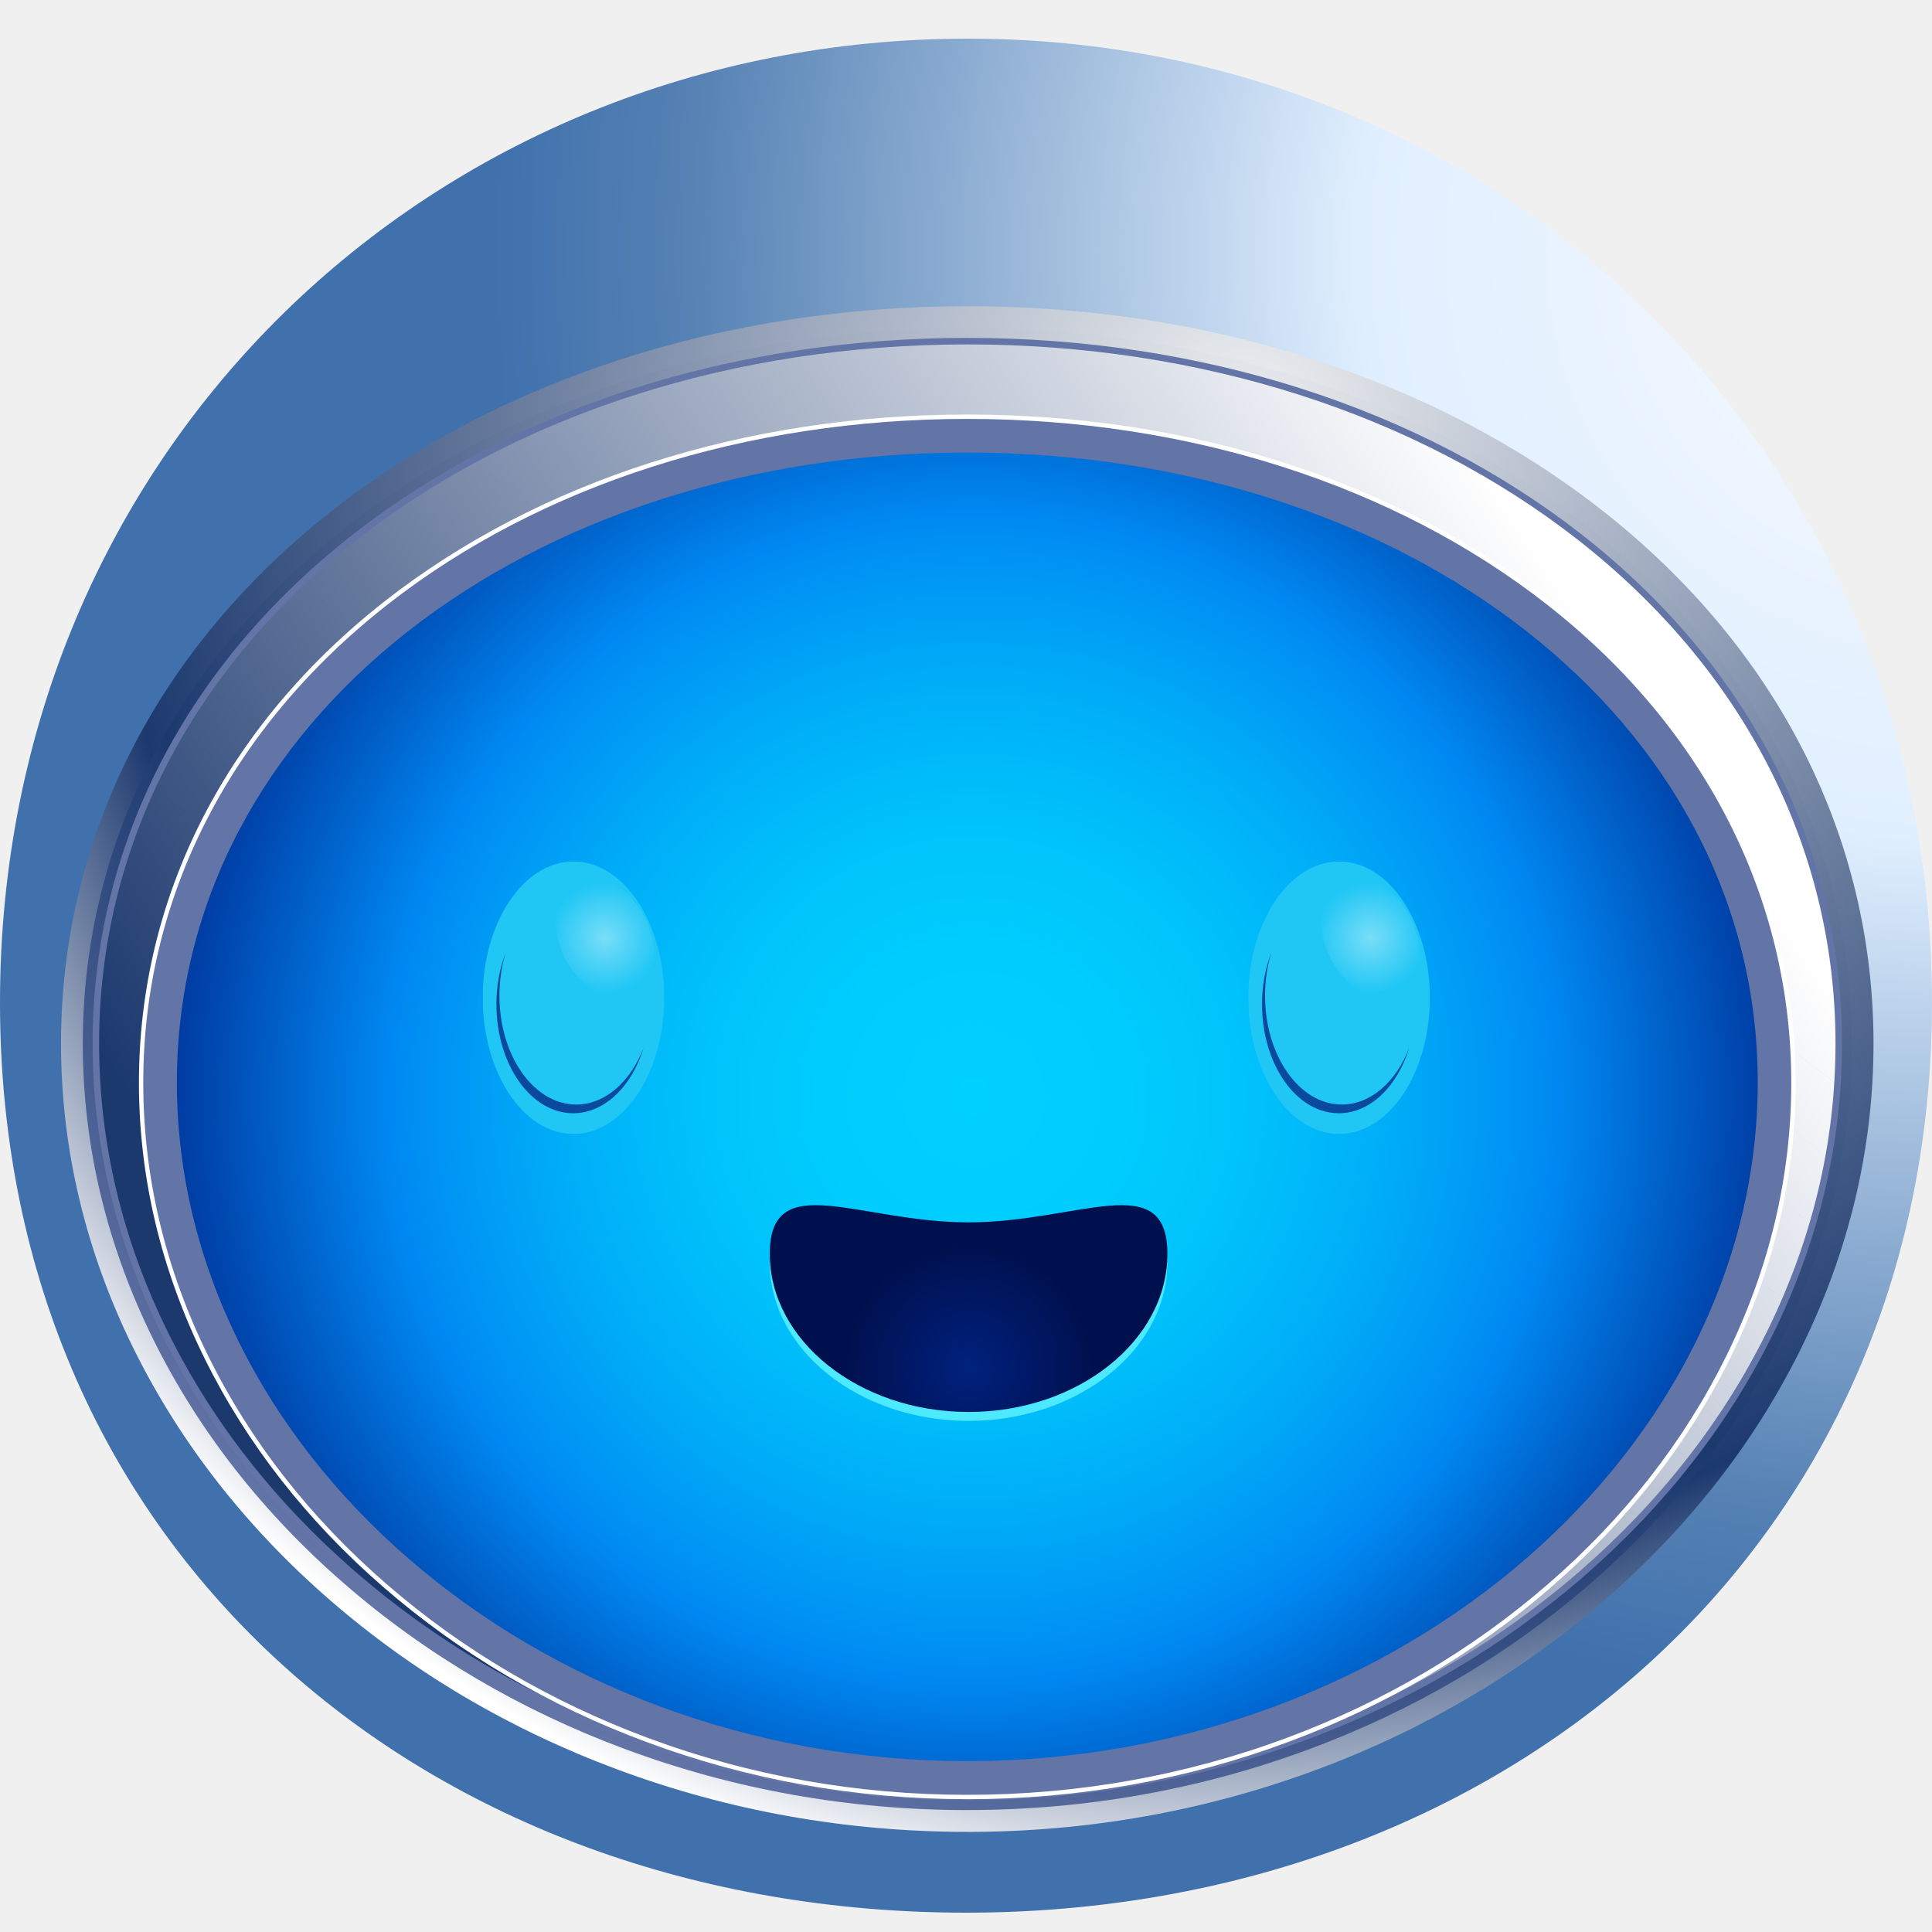
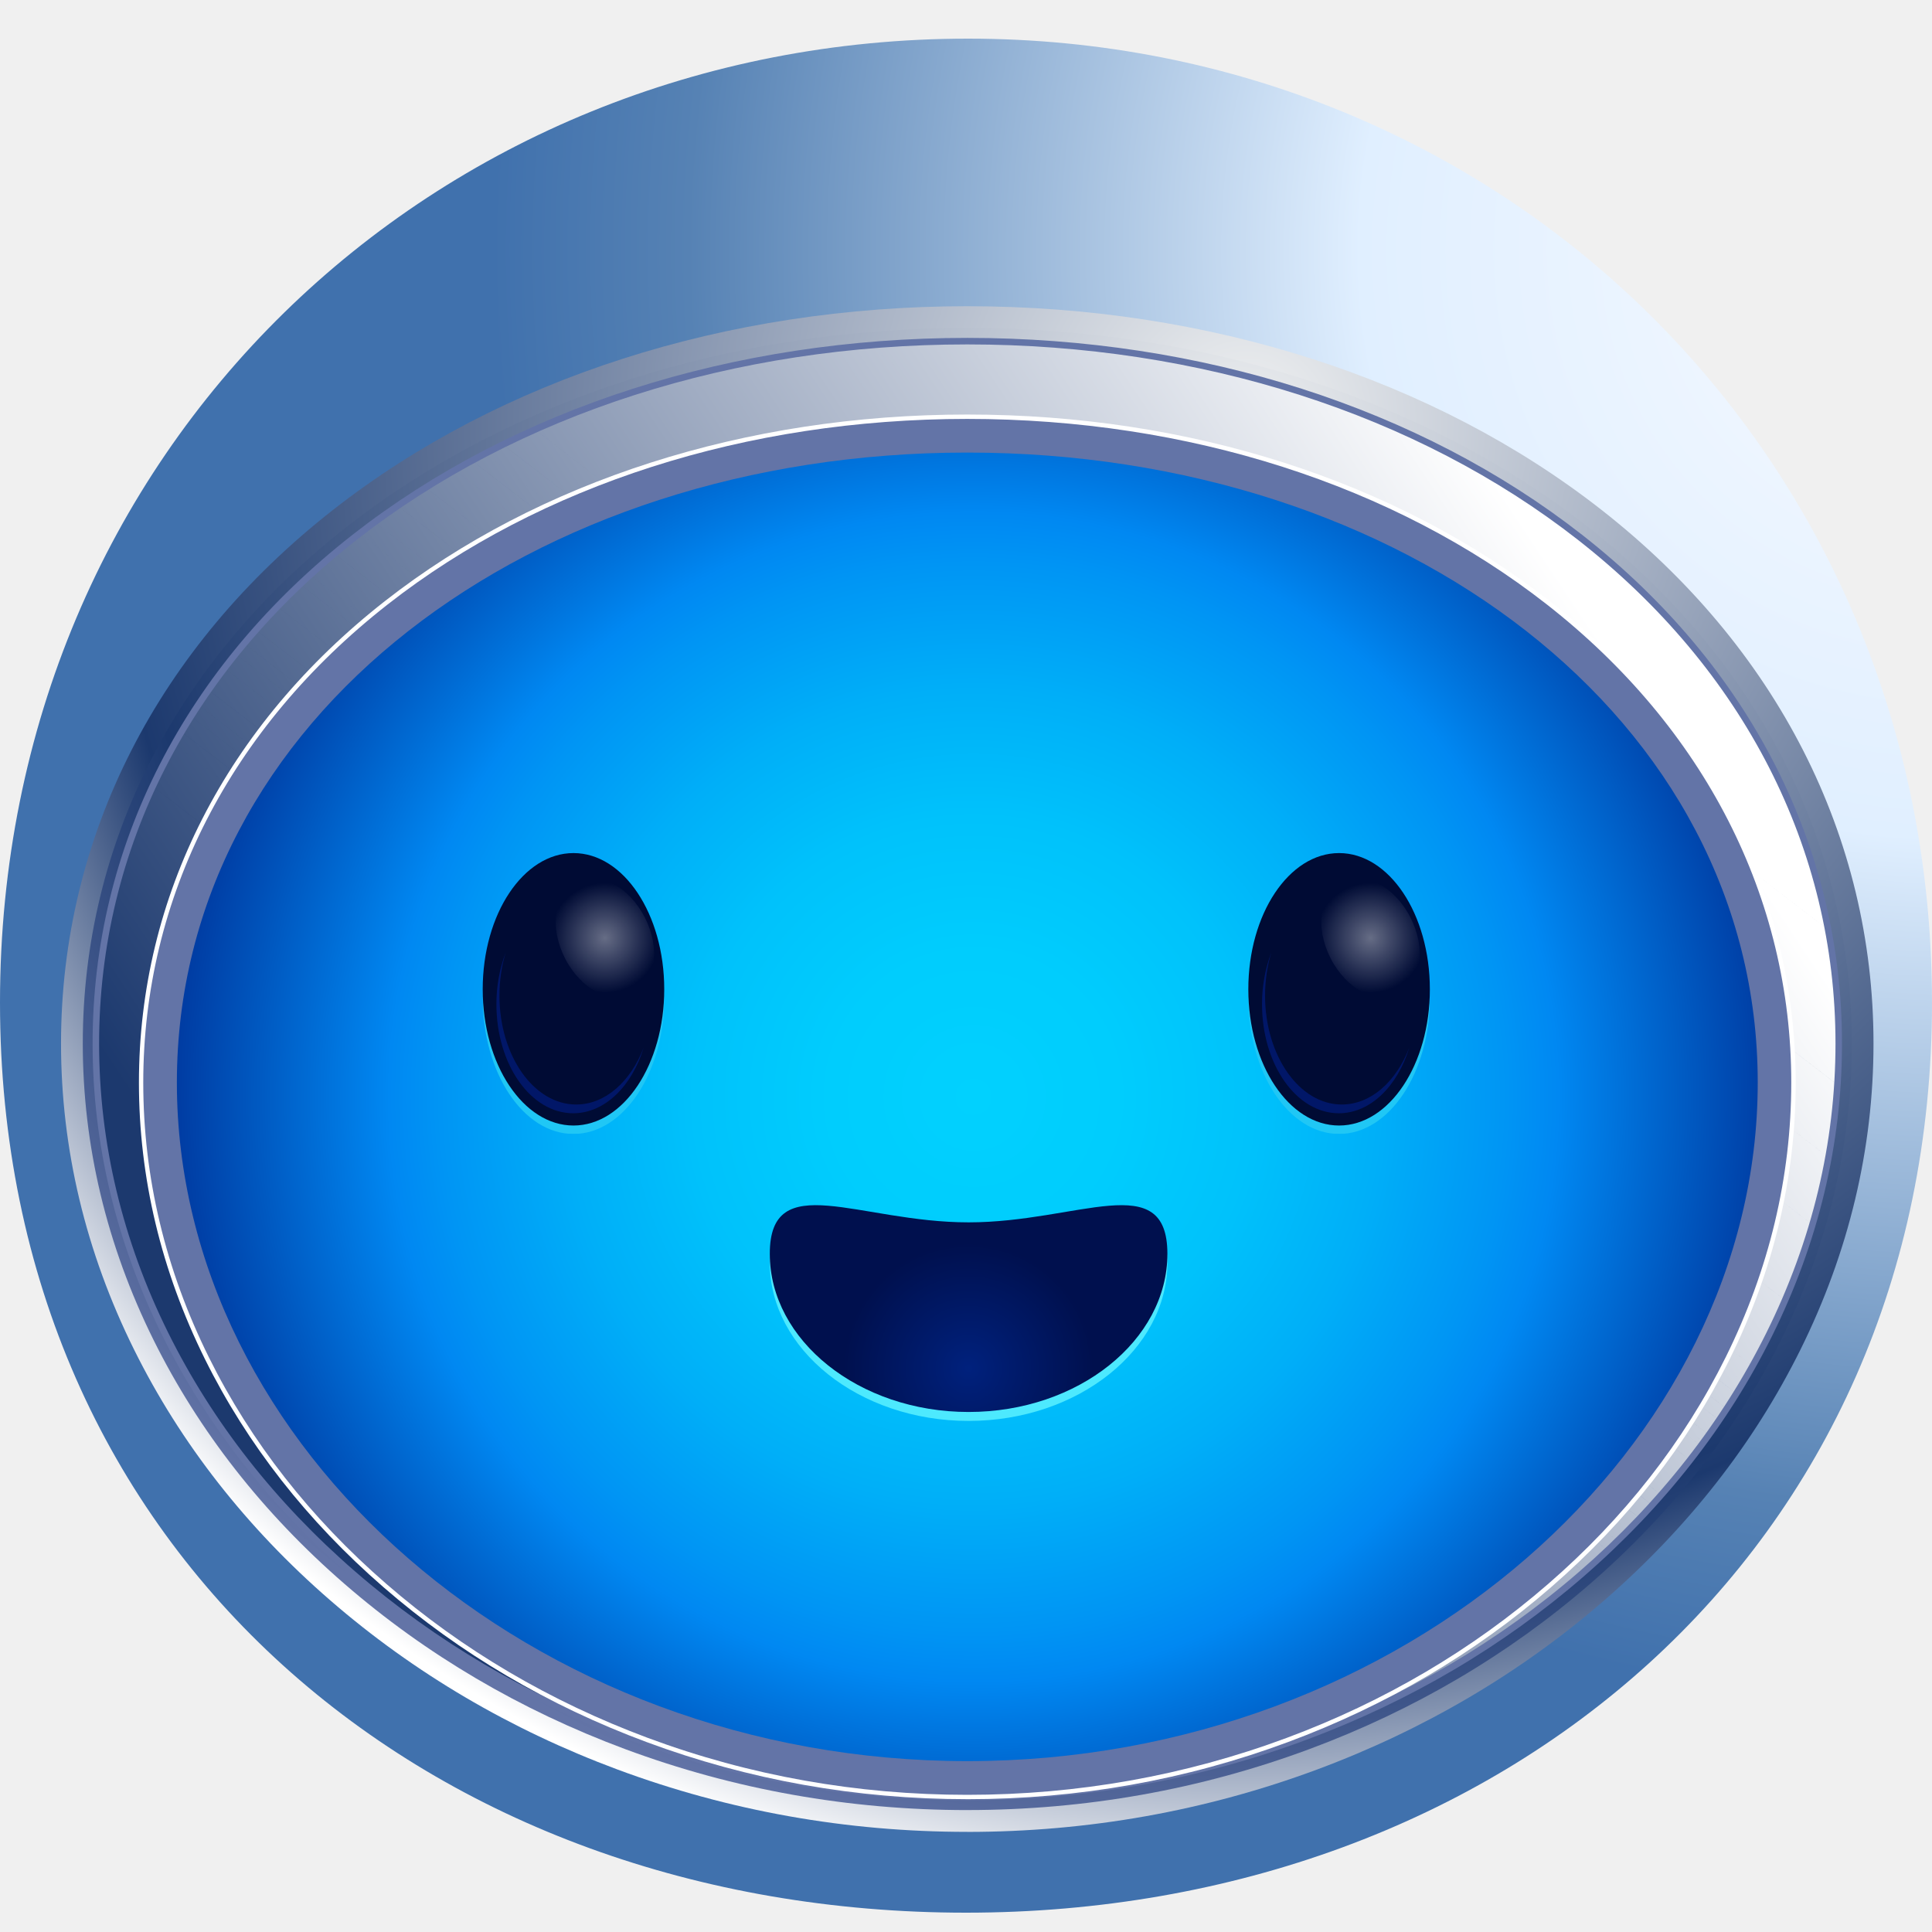
<svg xmlns="http://www.w3.org/2000/svg" xmlns:xlink="http://www.w3.org/1999/xlink" width="100" height="100">
  <defs>
    <radialGradient id="a" cx="100.758%" cy="11.323%" r="77.553%" fx="100.758%" fy="11.323%" gradientTransform="matrix(.97 0 0 1 .03 0)">
      <stop offset="0%" stop-color="#F8FAFF" />
      <stop offset="40.366%" stop-color="#E0EFFF" />
      <stop offset="86.53%" stop-color="#5682B4" />
      <stop offset="100%" stop-color="#4071AD" />
    </radialGradient>
    <radialGradient id="b" cx="65.35%" cy="7.927%" r="96.84%" fx="65.35%" fy="7.927%" gradientTransform="matrix(.8418 0 0 1 .103 0)">
      <stop offset="0%" stop-color="#F1F2F2" />
      <stop offset="77%" stop-color="#1C396E" />
      <stop offset="100%" stop-color="#FFF" />
    </radialGradient>
    <radialGradient id="c" cx="65.348%" cy="7.926%" r="96.917%" fx="65.348%" fy="7.926%" gradientTransform="matrix(.8378 0 0 1 .106 0)">
      <stop offset="0%" stop-color="#F1F2F2" />
      <stop offset="77%" stop-color="#1C396E" />
      <stop offset="100%" stop-color="#6374A7" />
    </radialGradient>
    <radialGradient id="i" cx="50.383%" cy="49.228%" r="65.216%" fx="50.383%" fy="49.228%" gradientTransform="matrix(.8277 0 0 1 .087 0)">
      <stop offset="0%" stop-color="#01D1FE" />
      <stop offset="17%" stop-color="#00CDFD" />
      <stop offset="33%" stop-color="#00C2FB" />
      <stop offset="48%" stop-color="#00AFF8" />
      <stop offset="63%" stop-color="#0095F4" />
      <stop offset="69%" stop-color="#0088F2" />
      <stop offset="100%" stop-color="#002A90" />
    </radialGradient>
    <radialGradient id="j" cx="50%" cy="78.872%" r="60.493%" fx="50%" fy="78.872%" gradientTransform="matrix(.5202 0 0 1 .24 0)">
      <stop offset="0%" stop-color="#00217D" />
      <stop offset="100%" stop-color="#00104E" />
-     </radialGradient>
-     <radialGradient id="m" cx="50%" cy="-352.347%" r="0%" fx="50%" fy="-352.347%" gradientTransform="matrix(1 0 0 .6663 0 -1.176)">
-       <stop offset="0%" stop-color="#001F5C" />
-       <stop offset="100%" stop-color="#000B34" />
    </radialGradient>
    <radialGradient id="n" cx="50.009%" cy="50.02%" r="61.246%" fx="50.009%" fy="50.02%" gradientTransform="matrix(.2409 -.68657 .97055 .17041 -.106 .758)">
      <stop offset="0%" stop-color="#FFF" stop-opacity=".4" />
      <stop offset="100%" stop-color="#F8FAFF" stop-opacity="0" />
    </radialGradient>
    <ellipse id="k" cx="4.698" cy="7.051" rx="4.698" ry="7.051" />
    <ellipse id="o" cx="4.698" cy="7.051" rx="4.698" ry="7.051" />
    <path id="d" d="M45.105 75.355c-6.039 0-11.919-1.048-17.476-3.114-5.342-1.987-10.159-4.822-14.315-8.428-4.153-3.603-7.423-7.779-9.72-12.41C1.21 46.59 0 41.526 0 36.353 0 26.22 4.755 16.915 13.39 10.156 21.756 3.607 33.02 0 45.106 0c12.087 0 23.35 3.606 31.716 10.156 8.635 6.76 13.39 16.063 13.39 26.198 0 5.174-1.209 10.237-3.594 15.048-2.297 4.632-5.566 8.808-9.72 12.411-4.156 3.607-8.973 6.442-14.315 8.428-5.558 2.066-11.438 3.114-17.476 3.114h-.002Z" />
    <path id="g" d="M42.765 71.443c-5.725 0-11.3-.993-16.569-2.953-5.065-1.882-9.631-4.57-13.572-7.99-3.937-3.416-7.038-7.375-9.215-11.767C1.147 44.171 0 39.37 0 34.466c0-9.609 4.509-18.43 12.694-24.839C20.626 3.42 31.304 0 42.764 0 54.222 0 64.9 3.42 72.831 9.627c8.187 6.409 12.695 15.23 12.695 24.839 0 4.905-1.147 9.705-3.41 14.267-2.176 4.392-5.277 8.351-9.214 11.766-3.941 3.42-8.507 6.109-13.572 7.991-5.27 1.958-10.844 2.953-16.569 2.953h.003Z" />
    <linearGradient id="e" x1="15.365%" x2="93.253%" y1="75.929%" y2="32.949%">
      <stop offset="0%" stop-color="#1C396E" />
      <stop offset="100%" stop-color="#FFF" />
    </linearGradient>
  </defs>
  <g fill="none" fill-rule="evenodd">
    <path fill="url(#a)" fill-rule="nonzero" d="M100 49.888C100 78.264 77.615 97 50 97S0 78.556 0 49.888C0 21.22 22.492 0 50.106 0c27.613 0 49.893 21.511 49.893 49.888H100Z" transform="translate(0 2)" />
    <g fill-rule="nonzero">
      <path fill="url(#b)" d="M46.907 78.967c-6.252 0-12.343-1.085-18.101-3.226-5.546-2.062-10.548-5.008-14.869-8.756-4.334-3.76-7.75-8.125-10.153-12.973C1.274 48.948 0 43.613 0 38.16c0-10.703 5.002-20.512 14.083-27.622C22.763 3.743 34.42 0 46.906 0 59.393 0 71.05 3.743 79.73 10.538c9.082 7.11 14.083 16.919 14.083 27.622 0 5.455-1.274 10.789-3.784 15.853-2.404 4.847-5.82 9.212-10.154 12.973-4.32 3.748-9.322 6.694-14.868 8.756-5.76 2.14-11.85 3.227-18.102 3.227l.002-.002Z" transform="translate(3.159 15.85)" />
      <path fill="url(#c)" d="M46.907 77.839c-6.118 0-12.077-1.062-17.71-3.156-5.42-2.015-10.305-4.891-14.523-8.55-4.221-3.662-7.545-7.91-9.883-12.622C2.36 48.603 1.126 43.44 1.126 38.16c0-10.348 4.847-19.842 13.65-26.732 8.484-6.641 19.895-10.3 32.131-10.3 12.237 0 23.648 3.659 32.132 10.3 8.802 6.89 13.65 16.414 13.65 26.732 0 5.279-1.234 10.443-3.666 15.35-2.336 4.713-5.661 8.959-9.882 12.621-4.218 3.66-9.104 6.538-14.523 8.551-5.633 2.094-11.592 3.156-17.71 3.156Z" transform="translate(3.159 15.85)" />
    </g>
    <g transform="translate(4.961 17.658)">
      <mask id="f" fill="#fff">
        <use xlink:href="#d" />
      </mask>
      <g fill="url(#e)" fill-rule="nonzero" mask="url(#f)">
        <path d="M46.866 75.355 0 39.298V22.756l.951-1.243 69.278 53.3-.415.542H46.866ZM0 39.298l46.866 36.057H30.82L0 51.643V39.298Zm0 12.345 30.82 23.712H0V51.643Zm2.437-32.075 69.281 53.296-1.486 1.942L.95 21.51l1.486-1.942Zm.425-.555 69.28 53.296-.14.185-.143.185-.141.184L2.436 19.567l.142-.185.142-.184.142-.185Zm.567-.74L72.71 71.567l-.141.186-.243-.187.242.186-.142.185-.141.185-.142.185-69.28-53.296.141-.185.283-.37.142-.185Zm.425-.557 69.28 53.296-.14.185-.142.185-.143.185L3.428 18.271l.142-.186.142-.184.142-.185Zm.568-.74 69.28 53.295-.14.185-.143.186-.48-.37.48.37-.142.184-.141.185L3.854 17.715l.142-.185.142-.185.142-.185.142-.185Zm.85-1.112 69.28 53.296-.141.185-.143.185-.14.184-.142.186-.721-.555.722.555-.142.185-.142.186-69.28-53.297.14-.184.143-.186.14-.185.141-.185.142-.185.143-.185Zm.568-.74 69.28 53.295-.141.186-.142.184-.142.185-.143.185-69.28-53.296.141-.185.143-.185.141-.185.143-.185Zm.424-.557 69.281 53.296-.142.185-.141.185-.142.186L5.84 15.123l.141-.186.242.186-.242-.186.141-.185.142-.185Zm.568-.74 69.28 53.295-.141.186-.141.185-.143.184-.141.185L6.265 14.566l.141-.185.142-.185.481.37-.48-.37.141-.185.142-.185Zm.991-1.297 69.281 53.296-.141.185-.142.185-.142.185-.141.185-.142.186-.141.185-.143.185-69.28-53.297.141-.185.242.186-.241-.185.141-.185.142-.185v-.001l.14-.185.142-.185.482.37-.48-.37.14-.185.142-.185Zm.427-.556L77.53 65.27l-.141.186-.142.184-.142.186L7.824 12.529l.141-.185.142-.185.481.37-.48-.37.142-.185Zm.566-.741 69.28 53.296-.14.185-.142.185-.141.186-.143.185L8.25 11.974l.141-.186.242.186-.241-.185.141-.185.14-.186.143-.185Zm.993-1.296L79.09 63.234l-.142.185-.141.184-.142.185-.142.185L9.242 10.676l.141-.185.242.186-.24-.185.14-.185.142-.186.142-.184Zm2.41-3.149L81.5 60.085l-.141.185-.142.183-.142.186-69.28-53.296.14-.185.143-.186.141-.184ZM17.181.306l69.281 53.296-.142.185-1.439-1.107 1.439 1.107-.142.185-.141.185-.142.184L16.614 1.045l.141-.186.142-.183.142-.185.142-.185ZM48.151 0l42.06 32.359v.588L47.387 0h.764Zm30.23 64.158-.142.185-.142.185-69.28-53.296.14-.185.143-.185.48.37-.48-.37.142-.185 69.281 53.296-.142.186-.962-.74.962.74Zm.85-1.111-.142.185L9.808 9.936l.142-.185.242.186-.242-.186.142-.185.142-.185 69.28 53.296-.14.185-.143.185-.48-.37.48.37Zm.709-.926-.142.185-.14.185-.143.186L10.235 9.38l.14-.185.142-.184.142-.186.481.37-.48-.37.141-.185 69.282 53.297-.142.185-.483-.371.482.37Zm.284-.37-.142.185L10.801 8.64l.142-.186.482.372-.482-.371.142-.185h-.001l.142-.186 69.28 53.296-.14.185-.141.186-.964-.741.963.74Zm.567-.742-.142.185-.141.186L11.226 8.083l.142-.185.142-.185.481.37-.48-.37.14-.184.143-.186 69.28 53.297-.14.184-.143.186-.48-.37.48.37Zm.991-1.296-.141.185-.141.186L12.219 6.788l.141-.185.141-.186.723.556-.722-.556.142-.185 69.28 53.296-.141.186-.723-.557.722.556Zm.568-.74-.141.184-.142.186-.143.185L12.644 6.23l.141-.185.483.371-.482-.37.141-.185.142-.186.481.37-.48-.37.142-.185 69.28 53.297-.141.185-.483-.371.482.37Zm.284-.371-.142.185-69.28-53.296.141-.186.483.372-.482-.371.141-.185.142-.185 69.281 53.296-.142.185-.141.185-.482-.37.481.37Zm.567-.742-.142.185-.141.186L13.637 4.934l.141-.185.142-.185.481.37-.48-.37.141-.184.142-.186 69.281 53.297-.142.184-.141.186-.482-.37.481.37Zm.425-.555-.142.185-69.28-53.296.141-.186.483.372-.482-.371.14-.184.142-.186L83.91 56.936l-.141.184-.142.185-.962-.74.961.74Zm.567-.74-.141.185-.142.185L14.63 3.64l.14-.185.142-.185.482.37-.482-.37.142-.186.141-.185 69.282 53.296-.142.185-.142.186-.481-.37.481.37Zm.567-.741-.141.184-.142.186-69.28-53.296.14-.185.142-.186.482.37-.481-.37.142-.185 69.28 53.297-.14.185-.484-.371.482.37Zm.284-.371-.142.185-69.28-53.296.141-.186.483.372-.482-.371.141-.185.142-.185.142-.185 69.28 53.296-.14.185-.142.185-.142.185-.481-.37.48.37Zm.709-.927-.142.185-.142.186L16.19 1.6l.14-.184.143-.186.48.37-.48-.37.142-.185 69.281 53.297-.142.185-.962-.74.962.74Zm4.458-20.108v.59l-20.07-15.441 20.07 15.44v1.471l-13.388-10.3 13.388 10.3v.59l-22.746-17.5 22.746 17.5v1.471l-22.13-17.026L90.21 38.54v.588l-10.71-8.24 10.71 8.24V40.6L72.475 26.953 90.21 40.6v.588L66.254 22.756l23.957 18.43v1.473L74.91 30.887l15.3 11.772v.589L76.82 32.947l13.39 10.3v1.473L68.788 28.238 90.211 44.72v.588L71.467 30.887l18.744 14.42v1.472L74.91 35.007 90.211 46.78v.588L68.79 30.887l21.421 16.48v1.341l-.063.083-.142.185L47.69 16.419l42.317 32.557-.142.185-.141.185-16.726-12.868 16.726 12.868-.142.186-.284.37-9.415-7.243 9.415 7.243-.142.185-.142.186-20.607-15.855 20.607 15.855-.141.185-.142.185-20.323-15.636L88.73 50.643l-.142.185-.142.185-.14.186-.143.185-5.985-4.605 5.985 4.605-.141.185-18.85-14.502 18.85 14.502-.142.185-.142.186-20.862-16.05 20.862 16.05-.142.185-.142.185-42.8-32.928 42.8 32.928-.142.185-.142.185-.141.186-.142.185-.142.185L64.198 35.89l22.547 17.346-.142.186-.002-.002-.14.181L17.182.305l.142-.185.002.002.093-.122h10.076l5.21 4.008L27.494 0h5.738l2.803 2.156L33.232 0h2.679l1.84 1.416L35.91 0h3.825l2.803 2.156L39.736 0h3.826l2.082 1.602L43.562 0h3.825l42.824 32.947v1.471L70.907 19.567l19.304 14.851ZM56.95 0h33.26v26.178l-11.48-8.833 11.481 8.833v2.06l-14.64-11.263 14.64 11.263v2.06L78.79 21.51l11.422 8.788v.589L74.777 19.013l15.434 11.874v1.472L48.151 0h.383l4.248 3.268L48.534 0h3.443l2.803 2.156L51.977 0h3.825l4.73 3.639L55.802 0h1.148l.637.49L56.95 0Z" />
      </g>
    </g>
    <path fill="#6374A7" fill-rule="nonzero" d="M50.066 93.182c-6.058 0-11.958-1.051-17.534-3.124-5.36-1.994-10.195-4.84-14.367-8.46-4.17-3.617-7.453-7.81-9.76-12.463-2.397-4.837-3.612-9.925-3.612-15.124 0-10.189 4.777-19.54 13.454-26.332 8.395-6.572 19.696-10.19 31.82-10.19 12.123 0 23.424 3.62 31.819 10.19 8.676 6.792 13.455 16.143 13.455 26.332 0 5.2-1.215 10.287-3.612 15.124-2.307 4.652-5.59 8.846-9.76 12.463-4.172 3.62-9.005 6.466-14.367 8.46-5.577 2.073-11.477 3.124-17.534 3.124h-.002Zm0-75.355c-12.049 0-23.275 3.594-31.61 10.12C9.861 34.673 5.13 43.93 5.13 54.012c0 5.146 1.204 10.185 3.578 14.974 2.287 4.612 5.542 8.77 9.678 12.357 4.142 3.593 8.94 6.419 14.264 8.397 5.54 2.06 11.399 3.103 17.418 3.103 6.018 0 11.878-1.044 17.417-3.103 5.324-1.98 10.122-4.804 14.264-8.397 4.135-3.588 7.392-7.746 9.678-12.357 2.374-4.79 3.578-9.828 3.578-14.974 0-10.081-4.733-19.339-13.325-26.065-8.337-6.526-19.563-10.12-31.611-10.12h-.003Z" />
    <g transform="translate(7.302 21.57)">
      <mask id="h" fill="#fff">
        <use xlink:href="#g" />
      </mask>
      <g fill="#6374A7" fill-rule="nonzero" mask="url(#h)">
        <path d="M23.4-.898v.783h.146c.08-.227.163-.453.248-.678v.678h.182l.21-.573v.573h.22c.056-.156.113-.312.171-.467v.467h.261l.133-.361v.36l.298.001c.03-.085.062-.17.094-.255v.255h.338l.056-.151v.15l.375.001.017-.046v.046h.414l.067-.178.09-.239v.417h.276a46.3 46.3 0 0 1 .301-.777v.777h.13c.084-.22.17-.441.257-.662v.662h.176c.07-.182.14-.364.213-.546v.546h.22c.055-.144.111-.288.168-.431v.43h.265l.124-.313v.314h1.24l.039-.095.117-.287v.382h1.213l.172-.415v.415h1.202l.008-.018v.018h1.369a40.7 40.7 0 0 1 .168-.382v.382h1.215l.087-.193c.073-.161.148-.322.225-.482v.675h1.079l.099-.21v.21h1.3c.065-.134.13-.268.198-.402v.402h1.21l.056-.113c.07-.137.142-.274.214-.41v.523h1.148c.102-.193.206-.384.313-.576v.576h1.118l.01-.017v.017h1.438c.094-.16.19-.32.287-.479v.479h1.181l.008-.012c.066-.105.132-.21.2-.315v.327h1.288l.073-.108v.108h1.451l.165-.226v.226h1.407l.156-.195v.195h1.48l.013-.015v.015h1.717c.072-.07.143-.14.216-.209v.209h1.674l.112-.09v.09h2.103c.47-.283.953-.532 1.444-.745v.745h1.915c.065-.017.131-.032.197-.048 1.428-.328 2.879-.322 4.23.048h2.56v-.51c.269.155.53.324.784.51h1.836v-.382c.13.124.258.252.38.382h1.46v-.559c.152.182.298.368.437.559h1.447V-.57c.098.15.193.301.285.455h1.605v-.059l.03.059h1.52v-.116l.05.116h1.513v-.037l.014.037h1.235v-.722c.09.238.177.479.258.722h1.328v-.447c.048.148.094.297.139.447h1.44v-.032l.008.032h1.28v-.59c.052.195.102.392.149.59h.479v2.67c.055.442.097.887.127 1.334a26.266 26.266 0 0 1-.126 4.832v5.048h.264c-.084.28-.172.559-.264.837v2.07h.6c-.188.473-.388.944-.6 1.412v1.719h.577a34.06 34.06 0 0 1-.577 1.102v2.223h.163l-.163.262v1.809h.32l-.32.466v1.705h.32l-.32.427v1.818h.165l-.165.203v1.358h.503c-.166.196-.334.391-.503.584v1.015h.78c-.257.291-.517.578-.78.86v.167h.39l-.266.285h.548c-.222.24-.446.478-.672.712v.324h.245l-.245.253v.04h.52c-.172.18-.346.356-.52.532v.509h.055l-.055.054v.246h.322c-.102.1-.203.201-.306.3h.572c-.195.194-.391.386-.588.575v.48h.078l-.078.075v.235h.336l-.326.308h.583a50.61 50.61 0 0 1-.593.556v.507h.04l-.04.036v.28h.289a61.12 61.12 0 0 1-.29.261v.057h.538a83.44 83.44 0 0 1-.537.482v.218h.363c-.12.108-.242.216-.363.322v.378h.176l-.176.154v.171h.418c-.125.11-.25.218-.376.326h.616c-.218.19-.438.378-.658.564v.523h.002l-.002.002v.329h.235l-.235.195v.138h.465l-.401.332h.634a62.34 62.34 0 0 1-.698.573v.147h.459a68.09 68.09 0 0 1-.46.37v.35h.21l-.21.166v.175h.432c-.143.114-.287.228-.431.34h.655a56.87 56.87 0 0 1-.655.516v.214h.384l-.384.297v.432h.102l-.102.078v.268h.314l-.314.239v.107h.529a57.39 57.39 0 0 1-.459.346h.672a75.65 75.65 0 0 1-.742.558v.181h.433a62.27 62.27 0 0 1-.433.32v.422h.112l-.112.082v.271h.318l-.318.231v.123h.523l-.49.353h.694c-.241.176-.484.35-.727.523v.227h.38l-.38.27v.48h.022l-.022.015v.345h.22l-.22.152v.208h.415a65.63 65.63 0 0 1-.415.287v.073h.61c-.203.141-.406.281-.61.42v.338h.226l-.226.154v.209h.416l-.416.281v.478h.015l-.015.01v.357h.202l-.202.134v.234h.39l-.39.257v.109h.574l-.554.364h.74c-.252.168-.506.335-.76.499v.273h.33l-.33.213v.156h.513a67.38 67.38 0 0 1-.514.331v.444h.063l-.063.04v.332h.24l-.24.15v.221h.416l-.416.262v.11h.595c-.197.125-.395.249-.593.371h.77a63.49 63.49 0 0 1-.772.483v.302h.291l-.291.179v.195h.465l-.465.285v.09h.636c-.212.13-.424.26-.636.388v.4h.134l-.134.08v.297h.302l-.415.248v7.446H67.844c-.602.157-1.204.305-1.807.443v-.33h-.487c-.816.181-1.633.345-2.45.493v-.442a60.23 60.23 0 0 1-2.897.45v-.437a57.86 57.86 0 0 1-5.717.464c-3.199.1-6.375-.074-9.496-.528h-1.913v.146l-.132-.024v.466a52.283 52.283 0 0 1-2.805-.588h-.134v.439a50.597 50.597 0 0 1-2.113-.552H0V0h3.47l.104-.367v.254h.351l.053-.185v.185h.37l.035-.117v.117h.392l.014-.05v.05h.409c.07-.243.142-.487.215-.73v.73h.21c.063-.22.128-.439.194-.658v.657h.23c.057-.195.114-.39.173-.583v.583h.252l.15-.51v.51h.275a69.6 69.6 0 0 1 .129-.436v.436h.295l.108-.363v.363h.319l.086-.29v.29h.337l.065-.217v.217h.36l.043-.143v.143h.382l.021-.07v.07h.405l.105-.344.107-.347v.691h.213l.047-.155.141-.459v.614h.237l.06-.194.105-.342v.535h.26l.002-.003.139-.452v.455h.287l.012-.04.104-.336v.376h.308l.092-.297v.297H12l.067-.22v.22h.358l.044-.141v.14h.382c.074-.237.15-.475.226-.712v.713h.2c.065-.21.132-.42.2-.629v.629h.226c.057-.182.115-.364.174-.545v.545h.253c.048-.154.097-.307.147-.46v.46h.28l.12-.377v.377h.306c.03-.098.062-.196.094-.294v.294h.332l.067-.21v.21h.36a82.6 82.6 0 0 1 .04-.125v.125h.387l.014-.042v.042h.412l.052-.158.134-.4v.558h.244l.024-.072.132-.399v.47h.271l.028-.084.098-.295v.38h.301l.097-.291v.29l.33.001c.086-.26.175-.522.266-.782v.782h.162c.077-.23.155-.46.235-.689v.689h.193c.067-.198.134-.396.203-.594v.594h.225l.172-.499v.499h.255l.14-.404v.404h.29l.107-.31v.31h.32l.075-.216v.216h.356l.042-.12v.12h.387l.009-.025v.025h.42l.07-.196.094-.266v.462h.266l.004-.01c.04-.118.083-.235.125-.351v.36h.3l.001-.003c.092-.26.187-.52.284-.78Z" />
      </g>
    </g>
    <path fill="#FFF" fill-rule="nonzero" d="M50.066 93.125c-5.738 0-11.325-.995-16.607-2.959-5.078-1.887-9.656-4.582-13.607-8.011-3.948-3.426-7.057-7.396-9.241-11.801-2.27-4.578-3.42-9.395-3.42-14.318 0-9.645 4.523-18.497 12.738-24.928 7.95-6.224 18.654-9.652 30.139-9.652 11.484 0 22.187 3.428 30.138 9.652 8.214 6.43 12.739 15.283 12.739 24.928 0 4.922-1.15 9.739-3.42 14.318-2.185 4.405-5.294 8.375-9.242 11.8-3.95 3.429-8.53 6.124-13.607 8.012-5.282 1.964-10.87 2.96-16.607 2.96h-.003Zm0-71.442c-11.433 0-22.088 3.41-30 9.603-8.158 6.387-12.651 15.176-12.651 24.75 0 4.887 1.142 9.67 3.396 14.217 2.17 4.378 5.262 8.325 9.188 11.731 3.93 3.411 8.485 6.092 13.537 7.971 5.257 1.954 10.818 2.945 16.53 2.945 5.71 0 11.272-.991 16.528-2.945 5.053-1.878 9.608-4.56 13.538-7.97 3.926-3.406 7.017-7.353 9.188-11.732 2.253-4.546 3.396-9.33 3.396-14.217 0-9.574-4.493-18.363-12.652-24.75-7.91-6.193-18.565-9.603-30-9.603h.002Z" />
    <path fill="url(#i)" fill-rule="nonzero" d="M90.98 54.035c0 18.855-18.318 35.12-40.912 35.12-22.595 0-40.913-16.265-40.913-35.12 0-18.854 18.318-32.61 40.913-32.61 22.594 0 40.912 13.756 40.912 32.61Z" transform="translate(0 2)" />
    <g fill-rule="nonzero">
      <path fill="#4DE9FE" d="M60.424 65.363c0 4.471-4.607 8.184-10.29 8.184-5.683 0-10.29-3.713-10.29-8.184 0-4.472 4.607-1.632 10.29-1.632 5.683 0 10.29-2.841 10.29 1.632Z" />
      <path fill="url(#j)" d="M20.58 2.521c0 4.472-4.607 8.184-10.29 8.184C4.607 10.705 0 6.993 0 2.521 0-1.95 4.607.89 10.29.89c5.683 0 10.29-2.84 10.29 1.632Z" transform="translate(39.844 62.379)" />
    </g>
    <g transform="translate(24.985 44.155)">
      <g transform="translate(0 .436)">
        <mask id="l" fill="#fff">
          <use xlink:href="#k" />
        </mask>
        <g fill="#20C7F5" fill-rule="nonzero" mask="url(#l)">
          <path d="M0 14.072h9.396v.03H0v-.03Zm0-.325h9.396v.325H0v-.325Zm0-1.17h9.396v1.17H0v-1.17Zm9.396 0H0v-.324h9.396v.325Zm0-.324H0V0h9.396v12.253Z" />
        </g>
      </g>
      <g fill-rule="nonzero">
-         <ellipse cx="4.698" cy="7.051" fill="url(#m)" rx="4.698" ry="7.051" />
+         <ellipse cx="4.698" cy="7.051" fill="#000B34" rx="4.698" ry="7.051" />
        <path fill="#021B7C" d="M4.84 13.015c-2.195 0-3.974-2.524-3.974-5.638 0-.796.117-1.552.326-2.238A7.532 7.532 0 0 0 .71 7.83c0 3.114 1.78 5.637 3.974 5.637 1.635 0 3.038-1.4 3.648-3.4-.673 1.756-1.985 2.947-3.493 2.947Z" opacity=".73" />
      </g>
      <ellipse cx="6.325" cy="4.389" fill="url(#n)" fill-rule="nonzero" rx="2.321" ry="3.282" transform="rotate(-26.98 6.325 4.389)" />
    </g>
    <g transform="translate(64.613 44.155)">
      <g transform="translate(0 .436)">
        <mask id="p" fill="#fff">
          <use xlink:href="#o" />
        </mask>
        <g fill="#20C7F5" fill-rule="nonzero" mask="url(#p)">
          <path d="M0 14.072h9.396v.03H0v-.03Zm0-.325h9.396v.325H0v-.325Zm0-1.17h9.396v1.17H0v-1.17Zm9.396 0H0v-.324h9.396v.325Zm0-.324H0V0h9.396v12.253Z" />
        </g>
      </g>
      <g fill-rule="nonzero">
-         <ellipse cx="4.698" cy="7.051" fill="url(#m)" rx="4.698" ry="7.051" />
+         <ellipse cx="4.698" cy="7.051" fill="#000B34" rx="4.698" ry="7.051" />
        <path fill="#021B7C" d="M4.84 13.015c-2.195 0-3.974-2.524-3.974-5.638 0-.796.117-1.552.326-2.238A7.532 7.532 0 0 0 .71 7.83c0 3.114 1.78 5.637 3.974 5.637 1.635 0 3.038-1.4 3.648-3.4-.673 1.756-1.985 2.947-3.493 2.947Z" opacity=".73" />
      </g>
      <ellipse cx="6.325" cy="4.389" fill="url(#n)" fill-rule="nonzero" rx="2.321" ry="3.282" transform="rotate(-26.98 6.325 4.389)" />
    </g>
  </g>
</svg>
